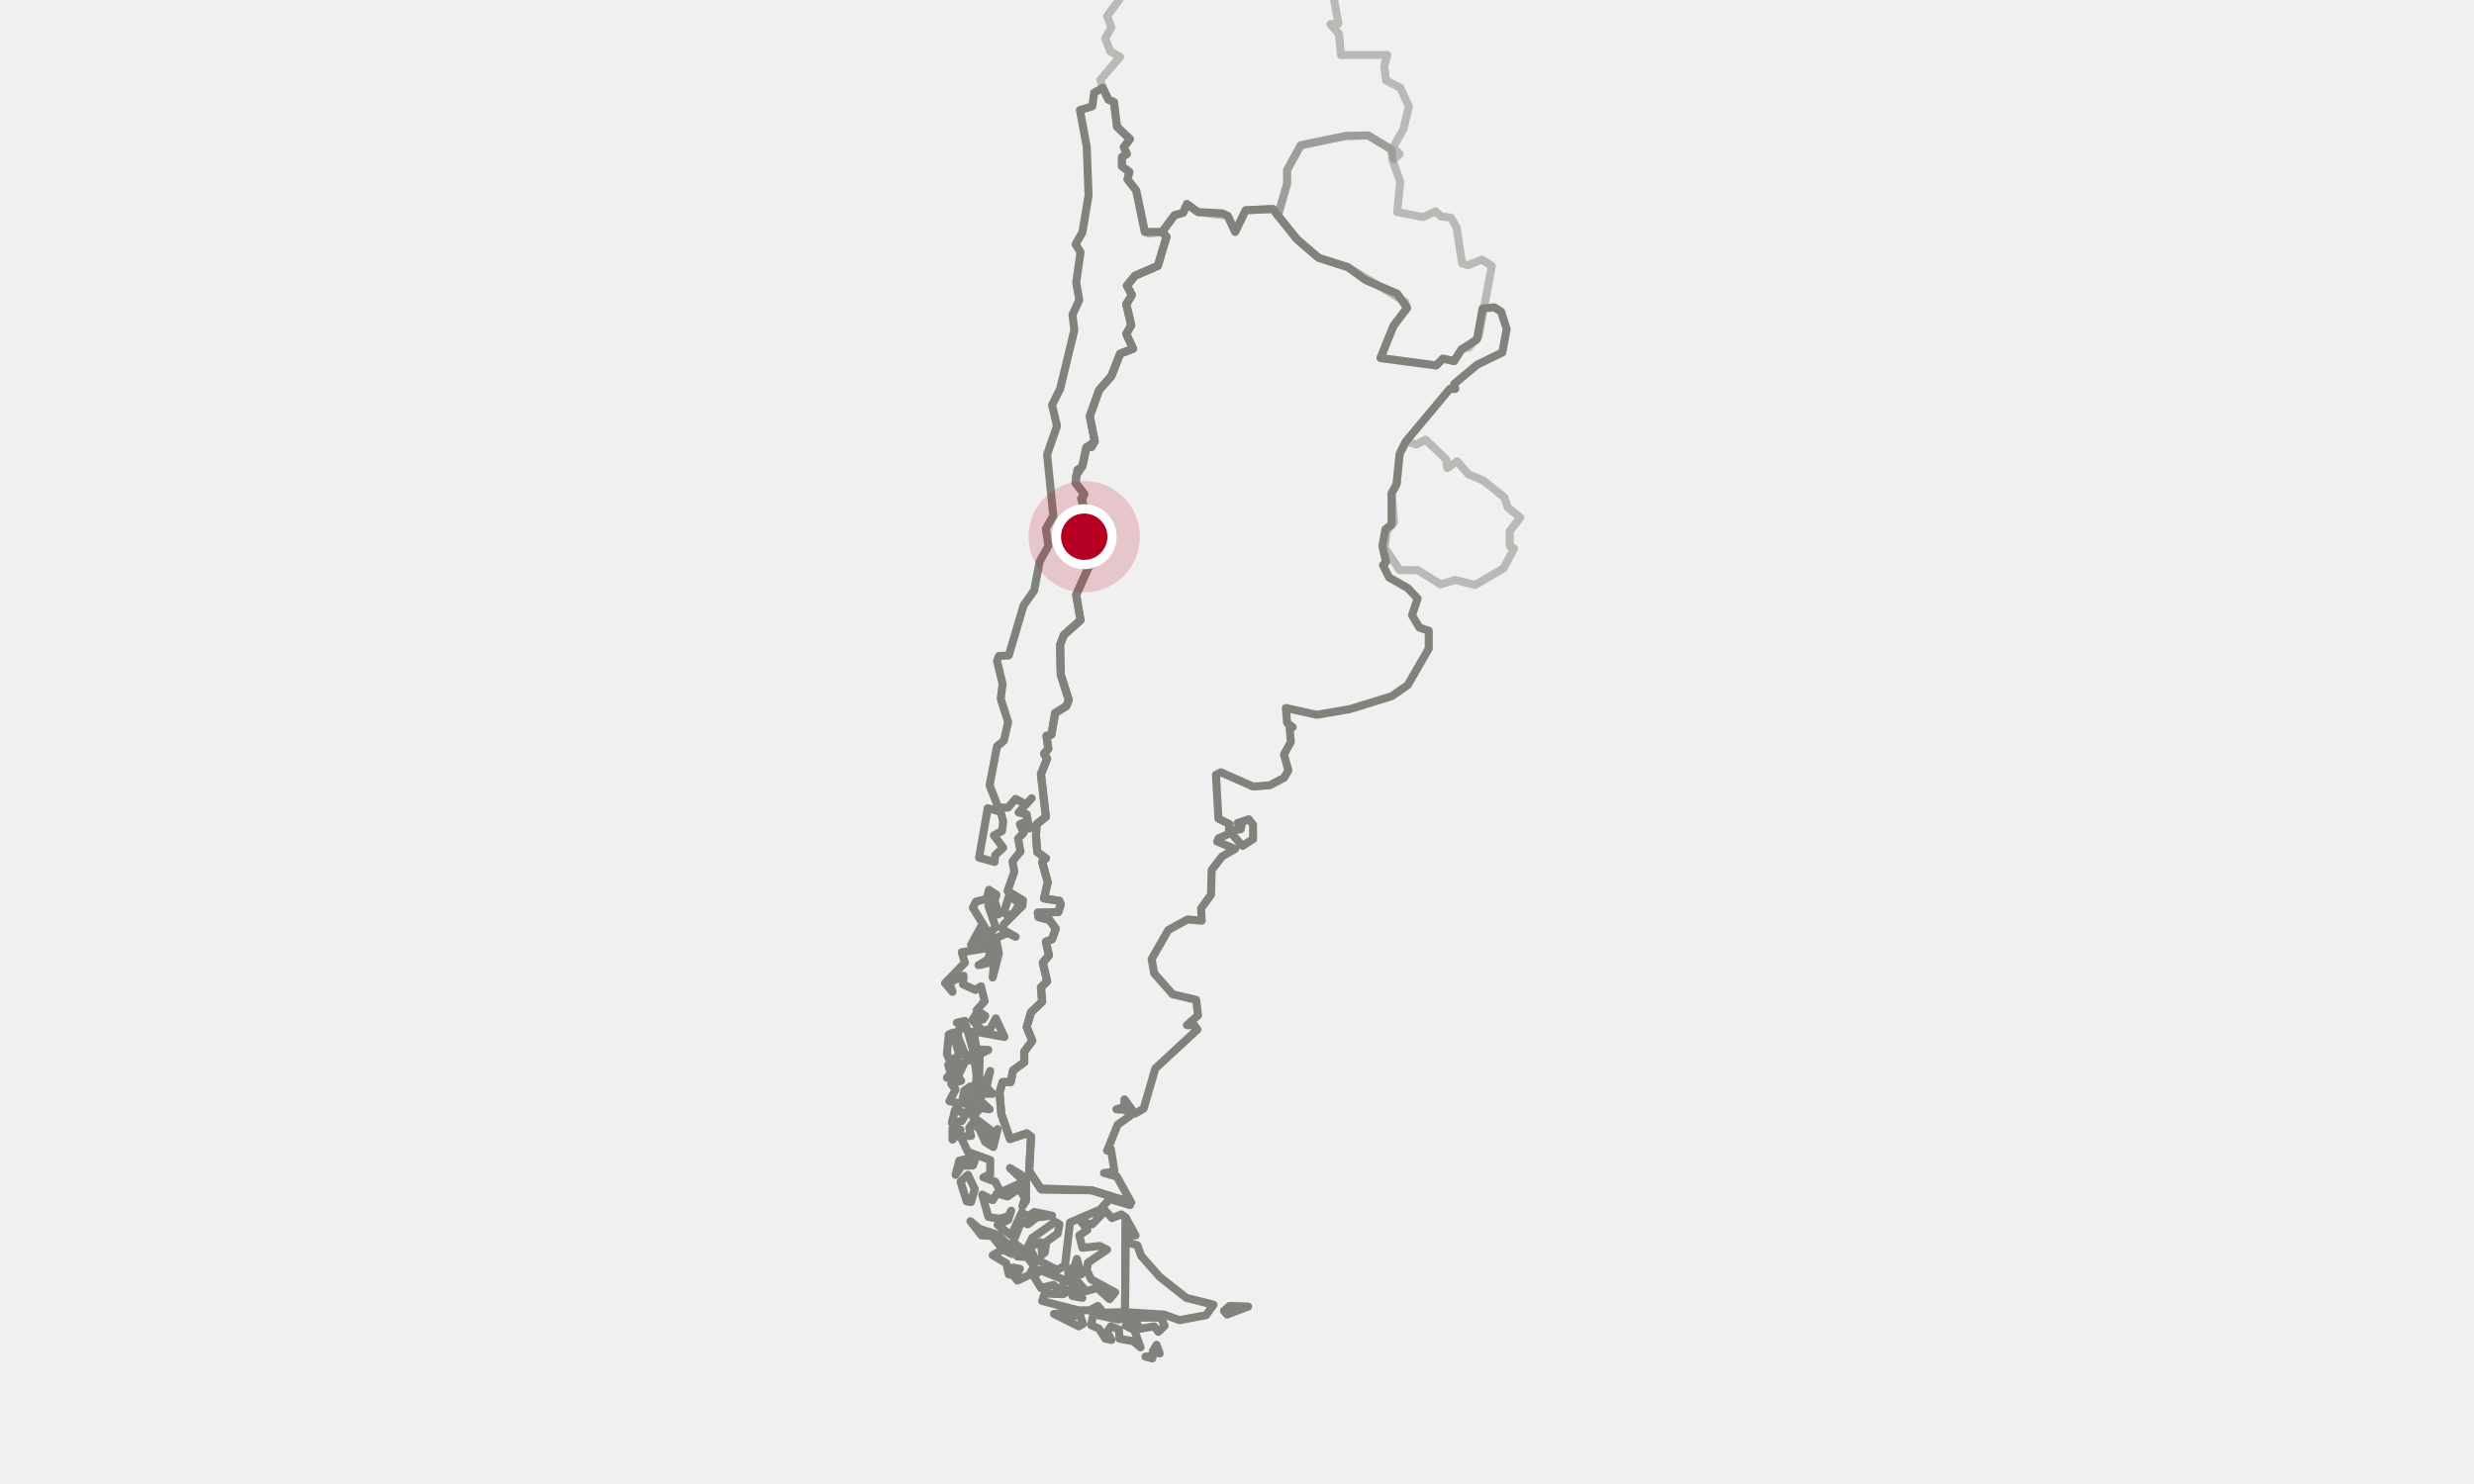
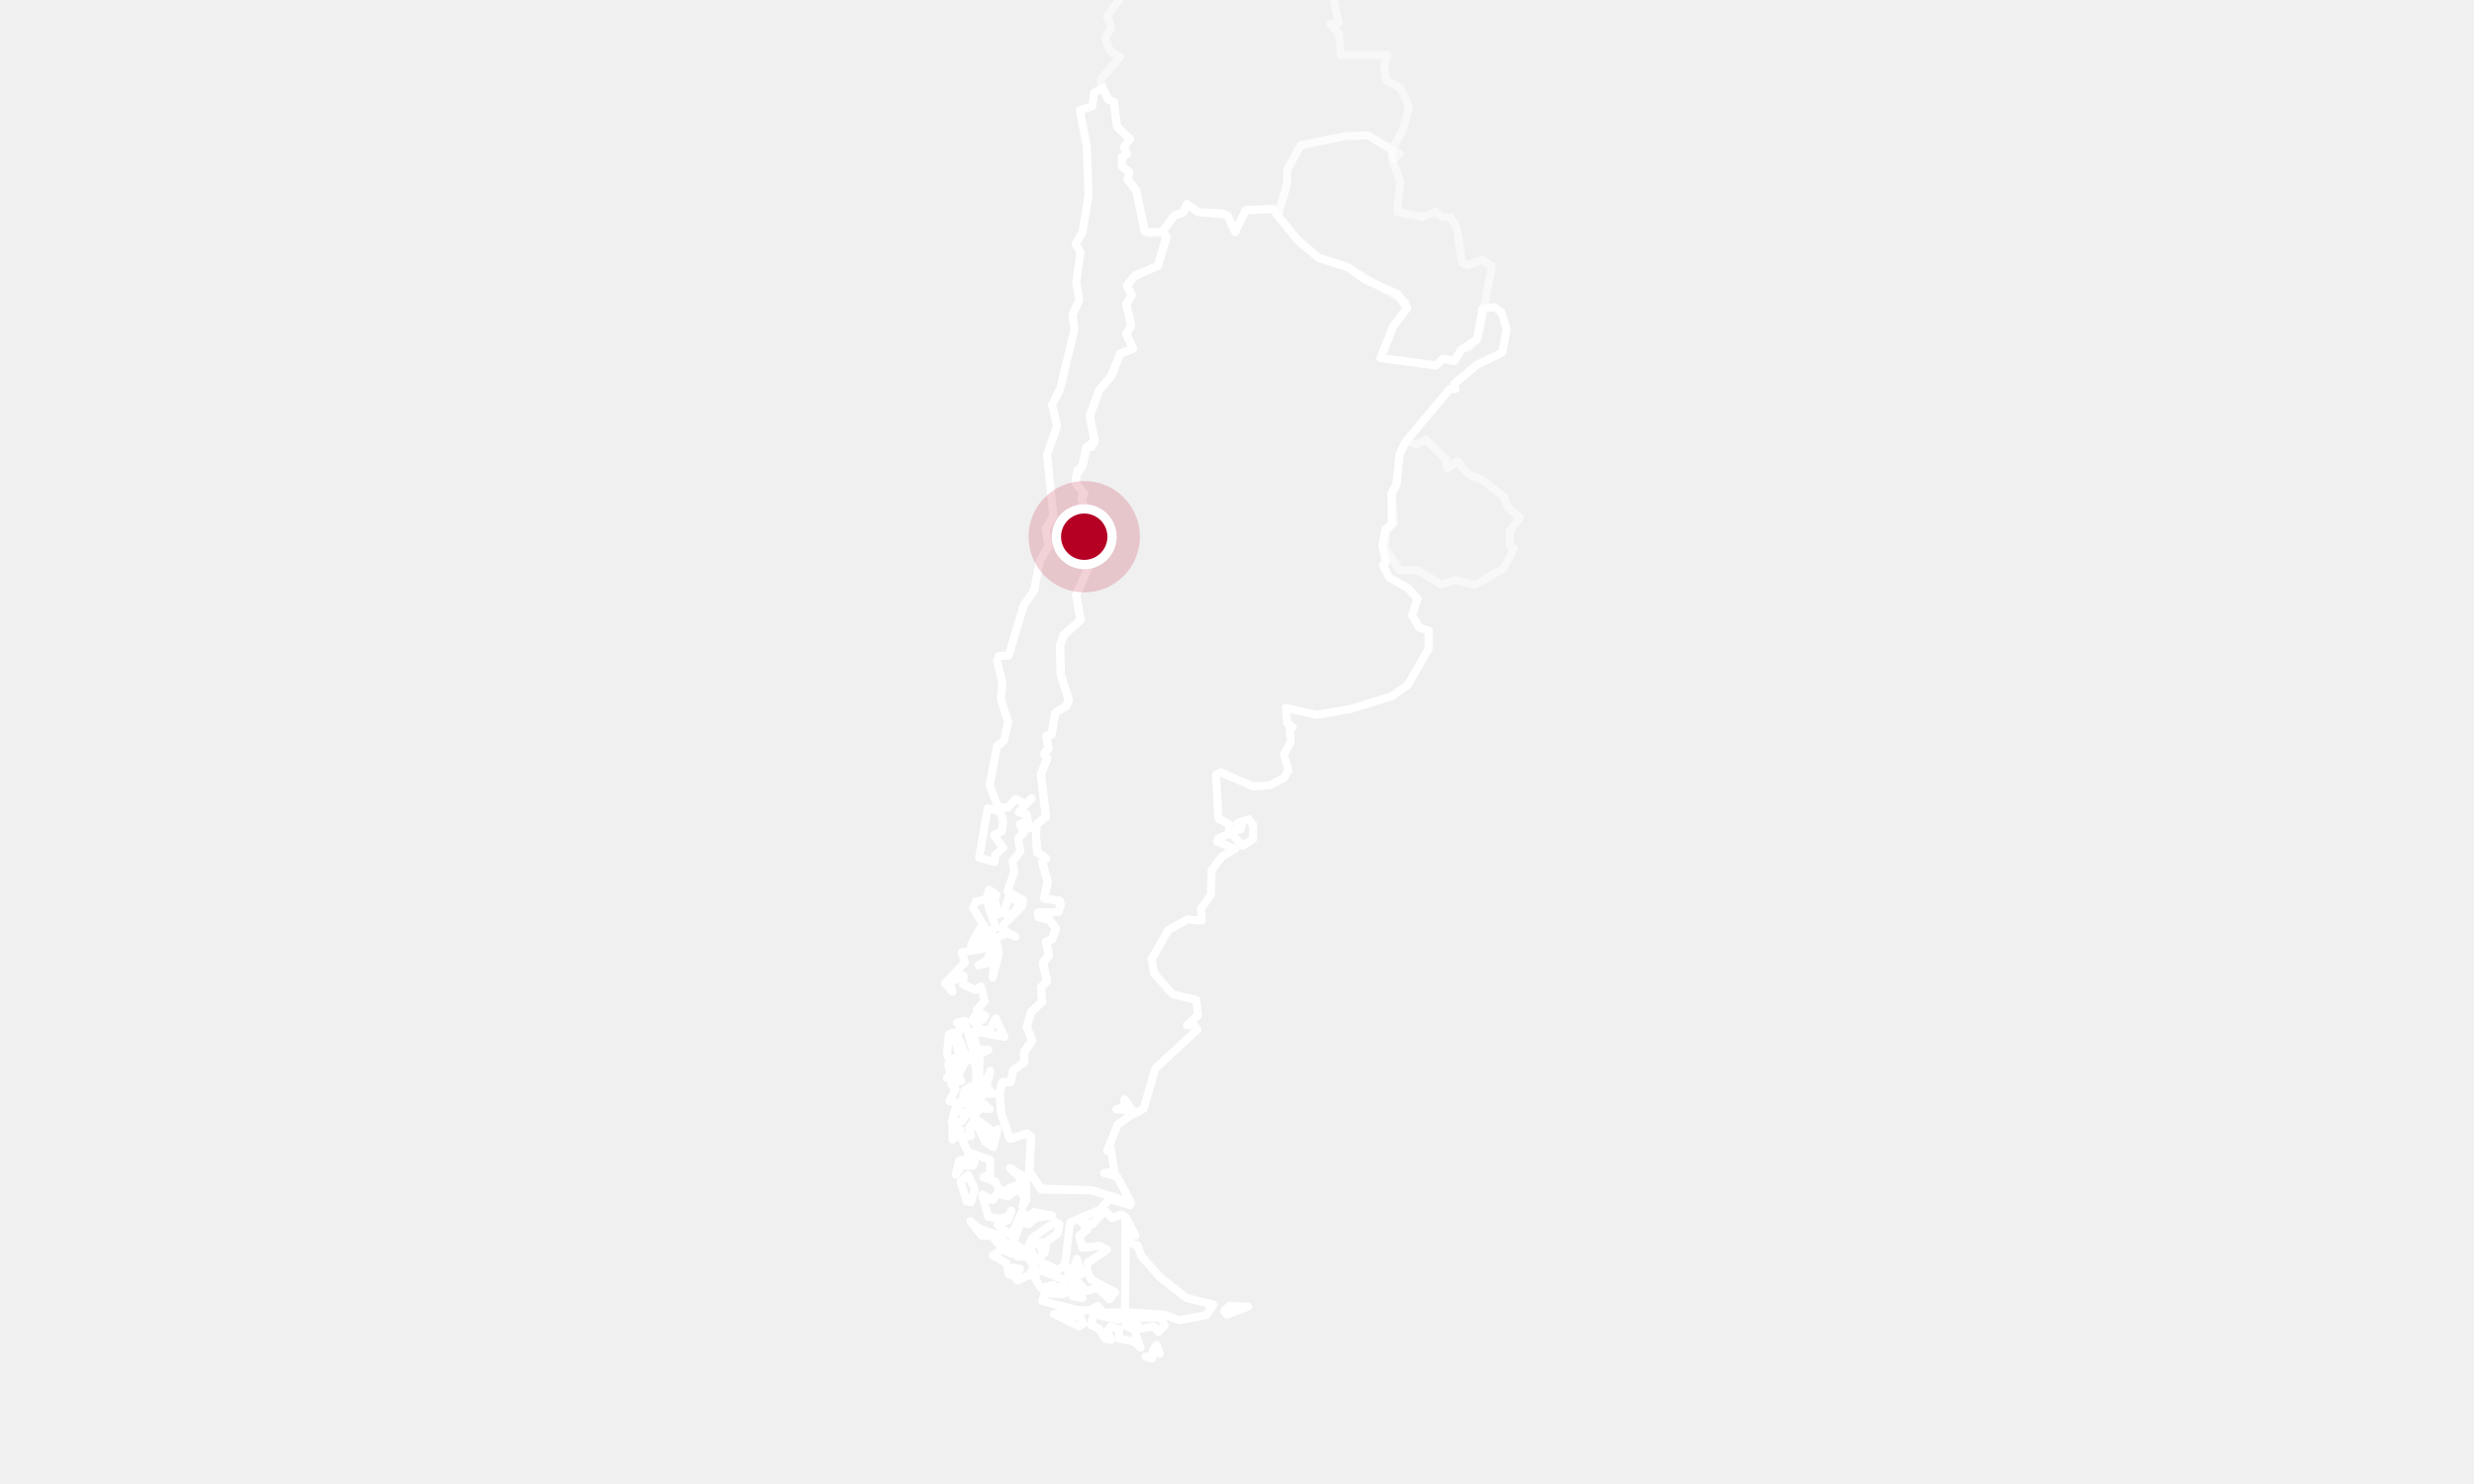
<svg xmlns="http://www.w3.org/2000/svg" width="400" height="240" viewBox="0 0 400 240">
-   <g fill="none" stroke="#82827c" stroke-width="1.3" stroke-linejoin="round" fill-rule="evenodd">
+   <g fill="none" stroke="#fff" stroke-width="1.3" stroke-linejoin="round" fill-rule="evenodd">
    <path data-country="CHL" d="M174.6,17.8 176.6,17.2 176.9,15 178.3,14.2 179.2,16.1 180.1,16.5 180.6,20.5 182.7,22.5 181.7,23.8 182.2,24.9 181.4,25.4 181.4,26.9 182.6,27.8 182.3,29 183.7,30.8 185.1,37.5 187.9,37.5 188.6,38.3 187.2,43 183.5,44.6 182.2,46.2 183,47.7 182.1,49.2 182.9,52.6 182.1,54 183.2,56.4 181.1,57.2 179.7,60.8 177.7,63.1 176.2,67.3 177,71.4 176.5,72.3 175.7,72.3 175,75.4 174.2,76 173.9,78.1 175.3,79.9 174.8,80.6 176.2,84.5 176,86 177.1,86.4 176.9,91.1 176.1,91.5 174,96.2 174.7,100.3 172,102.7 171.4,104.3 171.5,109.1 172.8,113.2 172.4,114.2 170.6,115.3 170,118.8 169.2,119 169.5,121.1 168.8,121.9 169.3,122.7 168.3,125.2 169.1,132.1 167.6,133.3 167.5,135.1 167.7,137.8 169.1,138.8 168.5,139.4 169.4,142.7 168.8,145.3 171.3,145.7 171.5,146.3 171.1,147.5 167.8,147.6 167.9,148.3 169.7,148.8 170.7,150.2 170.1,151.9 169.1,152.3 169.6,154.5 168.6,155.7 169.3,158.7 168.3,159.7 168.5,162 166.7,163.7 166,166.1 166.9,168.3 165.6,170.1 165.6,171.8 163.8,173.1 163.4,175 162.1,175 161.6,176.7 161.9,180.2 163.3,184.2 166,183.3 166.7,183.8 166.4,189.4 168.2,192.2 176.5,192.5 182.7,194.4 182.7,194.9 179.4,193.9 177.9,195.6 173,197.7 172.2,204.6 171,205.4 167.4,203.6 166.4,201.7 168.3,200.9 168.5,202.9 168.9,202.6 169.2,200.8 171,199.5 171.3,198 170.6,197.6 166.9,200.2 165.8,202.4 163.8,200.9 165.1,197.6 166.2,198 167.6,196.9 170.1,196.6 167.2,196 166.3,196.7 165.2,196.1 163.5,199.8 161.3,198.1 163,197.3 163.5,195.8 163,196.7 161.6,197.1 159.8,196.8 158.8,193.2 160.5,194.1 161.2,193 162.9,193.5 164.8,192.2 165.7,193.8 165.3,195.1 165.9,194.2 165.9,190.5 163.3,188.9 165.6,191.1 161.8,192.8 160.9,191.1 159,190.4 160.1,189.9 160.1,187.6 156.5,186.3 155.3,183.8 157,183.7 156.7,182.4 157.2,181.7 158.3,182.5 159.3,184.7 160.6,185.5 161.3,182.6 159.9,184.7 159.1,182.5 160.1,182.7 157.3,180.6 158.5,179.2 160,179.4 158.5,178 158.7,176.9 160.5,176.9 159.5,175.8 160.1,173.2 158.9,176.2 158.3,175.6 158.4,170.5 159.8,169.8 157.9,169.7 157.4,166.8 162.4,167.7 161,164.7 160.1,166.4 158.9,166.7 157.2,165 157.7,164.2 158.9,164.9 159.3,164.3 157.9,163.4 159.2,161.9 158.6,159.5 157.7,160.1 155.7,159.2 155.8,157.8 153.5,158.9 154,160.4 152.8,159 156,155.7 155.5,154 159.2,153.4 160,151.3 160.6,151.5 159.8,155.1 158.2,156.1 160,155.7 160.9,153.7 160.5,158.1 161.5,154.2 161,151.7 162.9,150.9 164.2,151.5 162.1,150.3 162.3,149.5 165.3,146.5 165.4,145.6 162.9,144.1 164,141 163.7,139.3 165,137.7 164.6,135.6 165.5,134.7 164.9,133.3 165.5,133 166.4,134 166,131.7 164.7,131.4 166.8,129.1 165.9,130.1 164.2,129.2 163,130.6 161.4,130.6 160,127 161.2,120.7 162.3,119.8 163,116.8 161.8,113 162.1,110.6 161.2,106.9 161.5,106.1 163.1,106 165.5,97.9 167.2,95.5 168.1,90.8 169.5,88.3 169.1,85.5 170.3,83.4 169.3,73.5 170.9,68.9 170.1,65.5 171.4,62.9 173.7,53.4 173.4,50.9 174.5,48.5 174,45.7 174.7,40.8 173.9,39.5 175,37.6 176,31.6 175.7,23.7 174.6,17.8ZM182,196.9 181.9,212.2 178.4,212.3 177.5,211.2 176.2,211.9 174.3,211.9 168.5,210.4 168.9,209.2 171.9,209.3 173,208.5 173.4,209.6 175,209.9 172.8,207 172.7,205.4 173.7,204.9 174.1,203.6 174.8,206.1 173.7,206.2 174.1,207.1 175.6,208.8 177.4,208.3 179.4,210.1 180.3,209 176.4,206.9 175.7,205.4 175.9,204.2 179,202.1 177.8,201.5 175,201.8 174.5,199.8 175.8,198.9 174.8,197.6 176.6,198 178.7,195.8 179.8,197 181.3,196.4 182,196.9ZM188.3,214.4 187.3,215.4 186.6,214.5 184.3,214.9 183.3,213.1 187.7,213.1 188.3,214.4ZM160.8,139.4 158.3,138.7 159.7,130.7 161.8,131.3 162.2,132.9 162,134.4 160.7,135.1 162.2,137.1 160.9,138.3 160.8,139.4ZM157.9,174 157.4,179.4 156.7,179.5 156.2,177.6 156.9,175.7 155.9,176.4 155.5,178.5 153.5,178.1 154.5,176.2 153.8,175.3 155.4,174.8 154.9,174 156.2,171.4 157.6,171.6 157.9,174ZM153.6,171.6 153.1,170.5 153.4,167.3 154.1,167 155.1,170.7 153.6,171.6ZM158.3,198.7 161.3,199.7 163.4,201.7 161.6,201.4 160.4,199.9 158.7,199.8 156.9,197.5 158.3,198.7ZM157.5,170.5 156.1,170.7 154.9,167.7 154.9,166.7 156.2,165.9 157.5,170.5ZM164.3,202.6 164.5,203.2 166.1,203.3 167.2,204.8 166.4,206.2 164.5,207.1 164.1,206.6 164.9,205.2 163.8,205 163.6,206.2 163.1,206.1 162.7,204.3 160.5,203 162.1,202.1 163.6,202.8 163.7,202 164.3,202.6ZM156.5,190 157.6,192.3 157,194.4 156.3,194.3 155.3,191.1 156.5,190ZM177.5,212.7 180.8,213.4 182.7,213 182.9,213.6 182,214.4 183.4,215.1 184.4,217.9 183.2,216.9 181,216.5 180.9,215 179.6,214.5 179,215.4 179.7,216.7 178.7,216.5 177.7,214.9 176.4,214.3 176.8,212.4 177.5,212.7ZM170.6,206.4 172.1,207 171.6,208.8 170.3,207.8 168.3,208.3 167.2,206.5 168.1,205.4 170.6,206.4ZM160.9,145.4 159.8,146.5 161,150 159.8,150.9 157.3,146.8 157.8,145.8 159.5,145.4 159.9,143.9 161.1,144.7 160.9,145.4ZM164,147.6 163,148.1 162.3,147.6 163.1,145 164.9,146 164,147.6ZM154.5,183.8 154,184.3 154,182.5 155.3,182.7 154.5,183.8ZM155.3,172 154.1,174.1 153.1,174.3 153.7,173.6 153.3,172.2 155.3,172ZM155.3,165.8 154.7,165.4 156,165.1 155.3,165.8ZM161.4,147.9 160.6,146.9 161,146.2 161.4,147.9ZM157.6,187.7 157.3,188.5 155.5,188.5 154.5,190 155.1,187.7 157.3,187.2 157.6,187.7ZM155.5,181.3 153.9,181.6 154.4,179.5 156.2,180.1 155.5,181.3ZM158.6,152.9 157.9,153.3 157,152.8 158.6,149.9 158.6,152.9ZM186.3,219.7 185.2,219.4 186.4,219.3 186.3,219.7ZM172.2,212.3 173,213 174.6,212.6 175.1,214.1 174.4,214.5 170.4,212.5 172.2,212.3ZM187.5,218.9 186.4,218.5 187,217.5 187.5,218.9Z" />
    <path data-country="ARG" d="M227.3,71.4 226.3,73.4 225.8,78.3 225,79.8 225,84.8 224,85.6 223.5,88.3 224.1,90.9 223.6,91.4 224.6,93.4 227.6,95.1 229.2,96.8 228.3,99.5 229.5,101.5 231,102 231,104.9 227.6,110.8 225,112.6 218.2,114.7 212.9,115.6 207.9,114.5 208.1,116.9 209,117.6 208.5,117.6 208.7,120 207.6,122 208.3,124.6 207.6,125.8 205.3,127 202.6,127.2 197.4,124.9 196.6,125.3 197,132.4 198.8,133.3 198.7,134.2 199.3,134.3 200.6,134.1 200.8,133.3 200.1,133.1 201.9,132.5 202.6,133.4 202.6,135.7 200.9,136.8 199,134.7 197,135.6 196.8,136.1 199.7,137.3 197.6,138.5 195.9,140.7 195.8,144.7 194.2,146.9 194.3,148.9 192,148.7 188.9,150.4 186.2,155.1 186.6,157.4 189.6,160.8 193.4,161.7 193.7,164.2 191.9,165.8 193.1,165.8 193.6,166.5 186.8,172.8 184.9,179.3 183.5,180.1 181.8,177.8 181.8,179 180.5,179.4 182.1,179.5 182.8,180.4 180.7,181.9 179,186.1 179.6,185.8 180.2,189.5 178.5,189.7 180.6,190.3 182.9,194.5 176.5,192.5 168.4,192.4 166.4,189.4 166.7,183.8 166,183.3 163.3,184.2 161.9,180.2 161.6,176.7 162.1,175 163.4,175 163.8,173.1 165.6,171.8 165.6,170.1 166.9,168.3 166,166.1 166.7,163.7 168.5,162 168.3,159.7 169.3,158.7 168.6,155.7 169.6,154.5 169.1,152.3 170.1,151.9 170.7,150.2 169.7,148.8 167.9,148.3 167.8,147.6 171.1,147.5 171.5,146.3 171.3,145.7 168.8,145.3 169.4,142.7 168.5,139.4 169.1,138.8 167.7,137.8 167.5,135.1 167.6,133.3 169.1,132.1 168.3,125.2 169.3,122.7 168.8,121.9 169.5,121.1 169.2,119 170,118.8 170.6,115.3 172.4,114.2 172.8,113.2 171.5,109.1 171.4,104.3 172,102.7 174.7,100.3 174,96.2 176.1,91.5 176.9,91.1 177.1,86.4 176,86 176.2,84.5 174.9,81 175.3,79.9 173.9,78.1 174,76.9 175,75.4 175.6,72.4 177,71.4 176.2,67.3 177.7,63.1 179.7,60.8 181.1,57.2 183.2,56.4 182.1,54 182.9,52.6 182.1,49.2 183,47.7 182.2,46.2 183.5,44.6 187.2,43 188.6,38.3 187.9,37.5 189.9,34.8 191.3,34.4 191.9,33 193.7,34.3 197.6,34.5 198.5,34.9 199.7,37.5 201.4,34 205.8,33.8 209.6,38.6 213.2,41.7 217.9,43.2 220.8,45.3 225.9,47.5 227.5,49.8 225.3,52.7 223.2,57.9 232.2,59.1 233.3,58 235.1,58.4 236.3,56.5 238.8,54.9 239.7,49.9 241.6,49.7 242.7,50.4 243.6,53.2 242.9,57 238.8,59 235.1,62.1 235.3,62.9 234.4,62.9 227.3,71.4ZM181.9,212.2 182,196.9 183.6,199.8 182.8,199.6 182.5,201 183.9,201.4 184.5,203.1 187.5,206.5 191.8,209.9 196.2,211 195,212.7 190.7,213.5 188.2,212.6 181.9,212.2ZM198.8,211.2 201.8,211.3 198.4,212.6 197.9,212 198.8,211.2Z" />
    <path data-country="BOL" fill="none" opacity=".5" d="M178.3,14.2 177.9,12.9 181.1,9.2 179.5,8.3 178.7,6.2 179.7,4.4 179,2.6 181,-0.1 180.1,-2.2 180.5,-5.6 181.7,-7.2 178.1,-13.7 182,-13 190.4,-18.1 195.3,-18.9 195.3,-12.4 196.9,-9.4 199.3,-7.4 204.9,-6.5 206.1,-5.1 208.8,-4.4 210.1,-2.8 213.1,-3 215.4,-1.7 216.4,3.8 215.1,3.9 216.5,5.5 216.8,8.9 224.3,8.9 223.8,10.7 224.1,13 226.4,14.2 227.8,17.2 226.9,20.9 225.2,23.9 226.3,24.9 225.4,25.7 225,24.2 221.2,21.9 217.5,22 210.3,23.5 208.1,27.5 208.1,29.7 206.6,34.9 205.8,33.8 201.4,34 199.7,37.5 198.5,34.9 193.7,34.3 191.9,33 191.3,34.4 189.9,34.8 187.9,37.5 185.8,37.8 185.1,37.5 183.7,30.8 182.3,29 182.6,27.8 181.4,26.9 181.4,25.4 182.2,24.9 181.7,23.8 182.6,22.4 180.6,20.5 180.1,16.5 179.2,16.1 178.3,14.2Z" />
    <path data-country="PRY" fill="none" opacity=".5" d="M225.1,25.8 226.4,29.4 225.9,34.3 230.1,35.1 232.1,34.2 233,35 234.6,35.2 235.5,36.8 236.4,42.6 237.3,42.9 239.6,42 241.2,43 239.1,54.3 237.5,56.2 236.3,56.5 235.1,58.4 233.3,58 232.2,59.1 223.2,57.9 225.3,52.7 227.5,49.8 227.2,48.8 217.9,43.2 213.2,41.7 210.1,39.1 206.6,34.9 208.1,29.7 208.1,27.5 210.3,23.5 217.5,22 221.2,21.9 225,24.2 225.1,25.8Z" />
    <path data-country="URY" fill="none" opacity=".5" d="M244.8,88.7 243.1,91.9 238.5,94.6 235.3,93.8 232.9,94.5 229.2,92.2 226.3,92.2 223.9,88.6 224.2,85.9 225.4,84.5 225,79.8 225.8,78.3 226.3,73.4 227.3,71.4 229,71.9 230.5,71.1 233.8,74.3 234,75.7 235.6,74.6 237.4,76.7 239.8,77.7 243.2,80.4 243.8,82.1 245.8,83.7 244.1,85.9 244.1,88.3 244.8,88.7Z" />
  </g>
  <g data-coordinates="-70.249,-33.354">
    <circle cx="175.3" cy="86.8" r="9" fill="#b50024" opacity=".18" />
    <circle cx="175.3" cy="86.8" r="4.5" fill="#b50024" stroke="#fff" stroke-width="1.5" />
  </g>
</svg>
